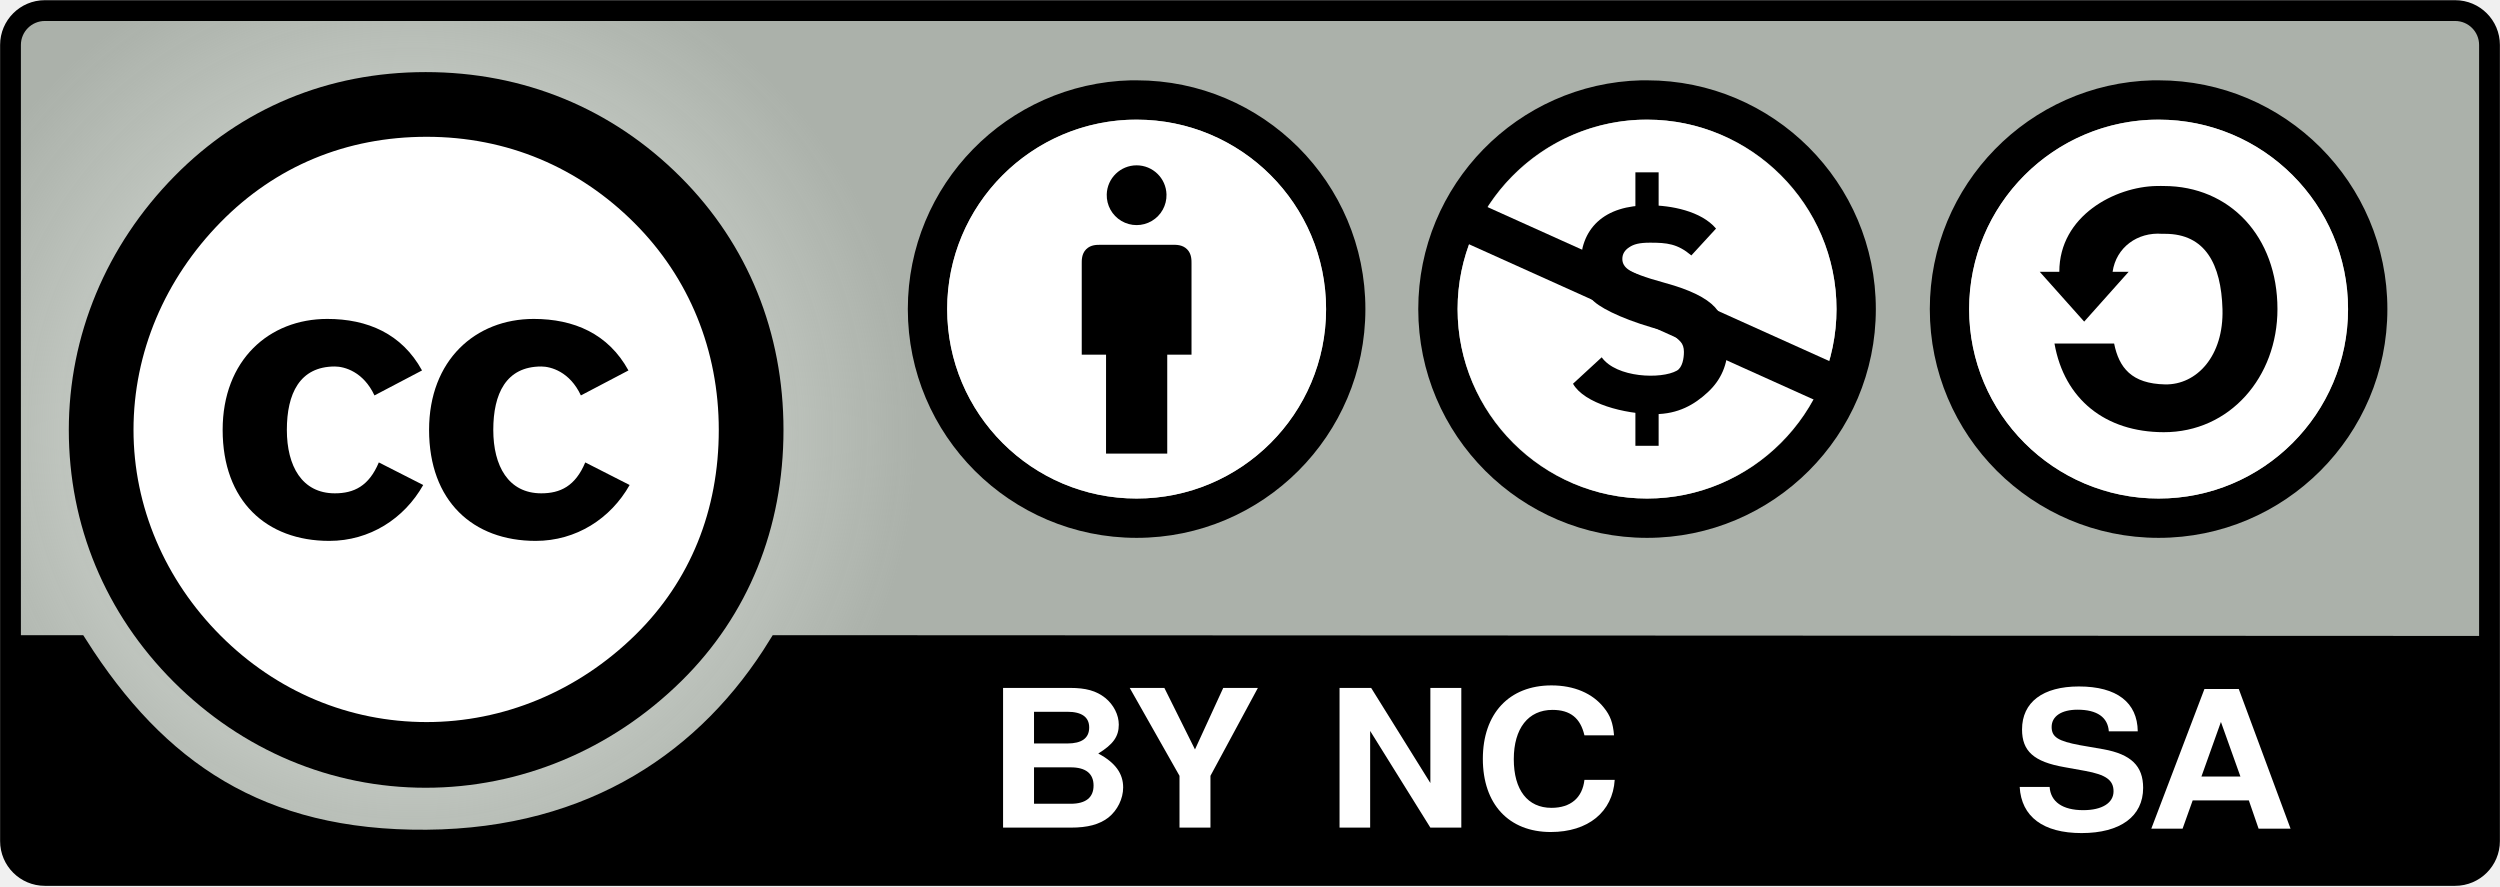
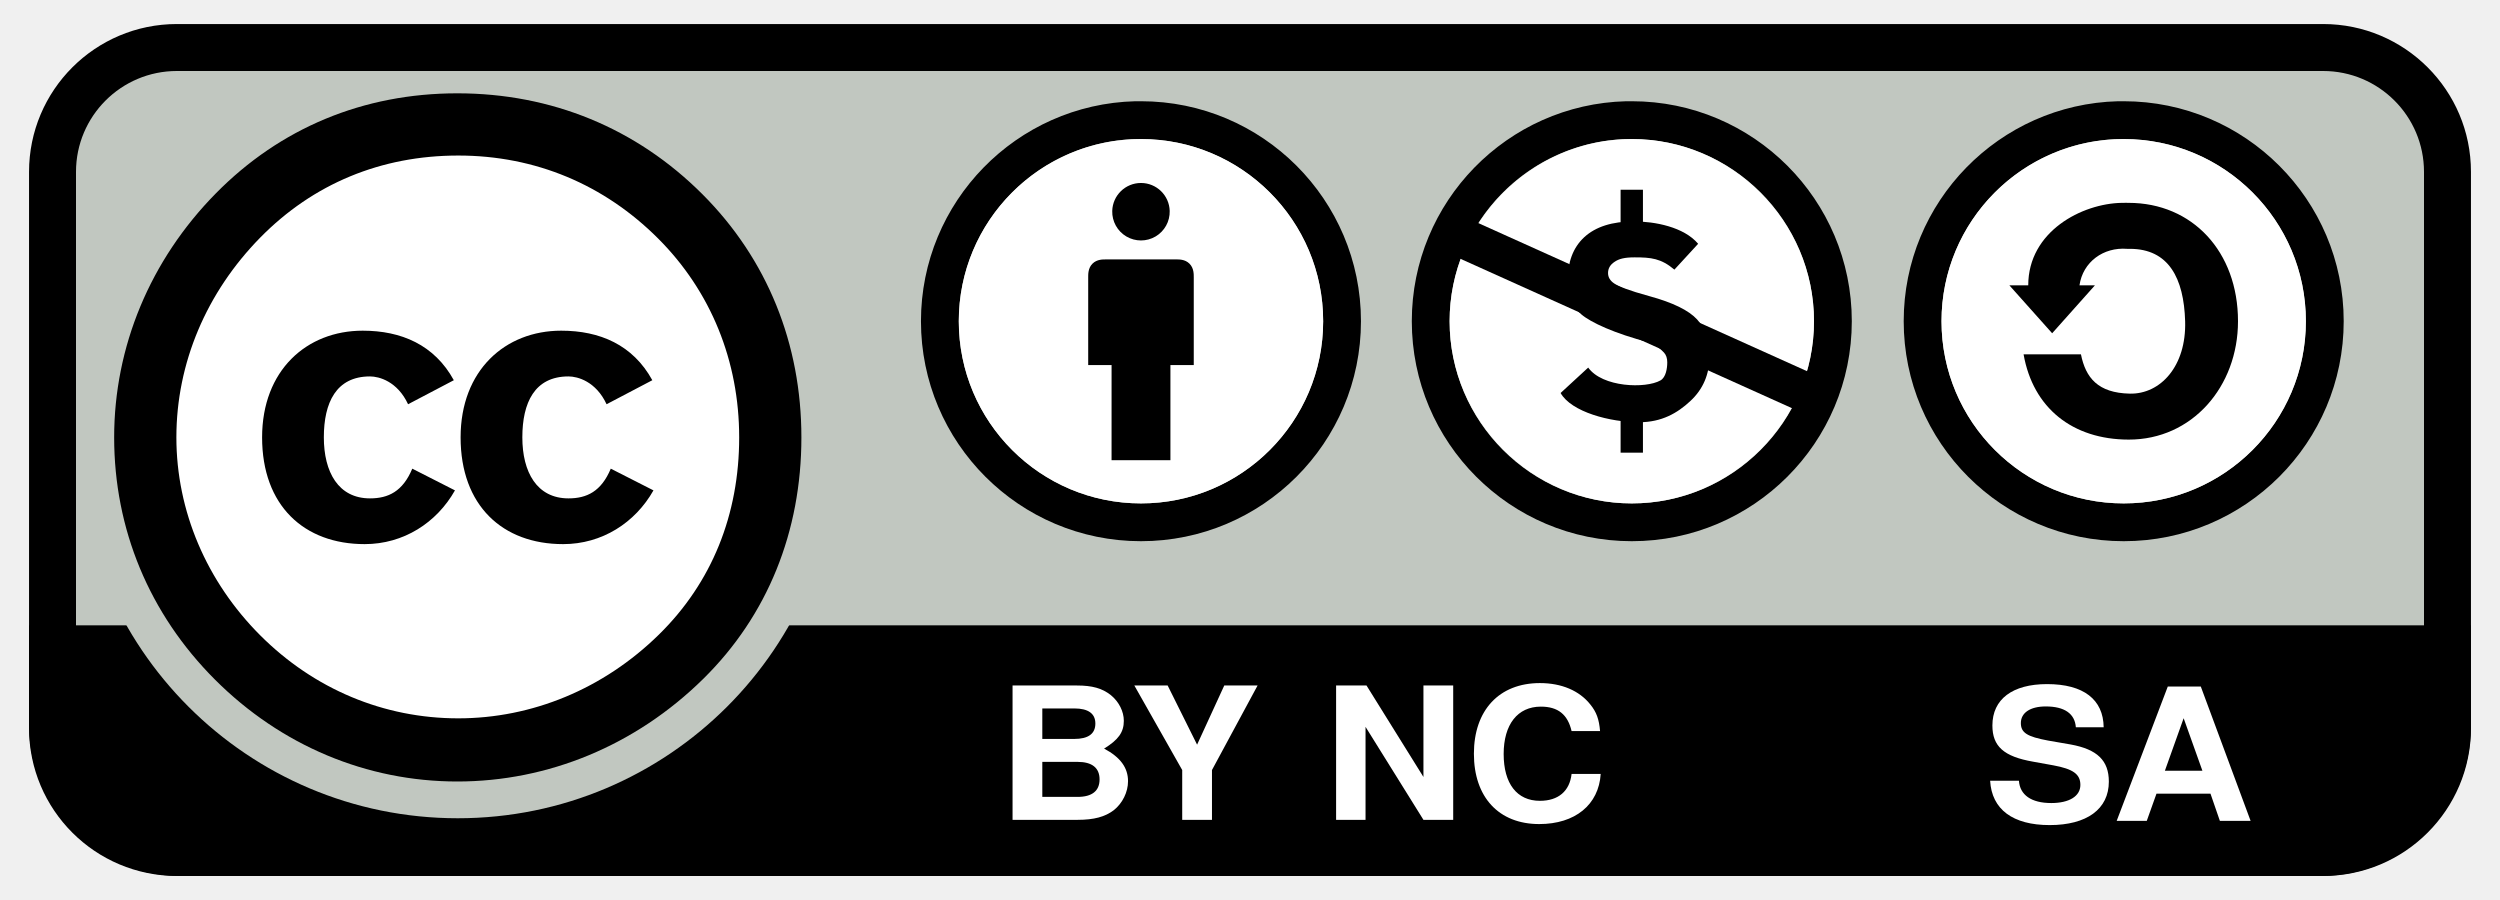
- <svg xmlns="http://www.w3.org/2000/svg" xml:space="preserve" style="fill-rule:evenodd;clip-rule:evenodd" viewBox="2.4 1.2 120.2 42.6">
-   <g>
-     <path d="M0 0h125v45H0z" style="fill:none" />
-     <clipPath id="a">
-       <path d="M0 0h125v45H0z" />
-     </clipPath>
-     <g clip-path="url(#a)">
-       <path d="M119.097 244.011v38.28c0 .911-.74 1.651-1.652 1.651H1.558c-.911 0-1.651-.74-1.651-1.651v-38.28c0-.911.74-1.651 1.651-1.651h115.887c.912 0 1.652.74 1.652 1.651Z" style="fill:url(#b);stroke:#000;stroke-width:1px" transform="translate(2.998 -240.651)" />
-       <path d="M.076 272.89h3.052c3.812 5.997 8.731 9.418 16.783 9.354s13.589-3.928 16.923-9.354l81.957.037-.01 9.369-1.856 1.502H1.935l-1.68-1.414z" style="fill-rule:nonzero;stroke:#000;stroke-width:1px" transform="translate(2.998 -240.651)" />
-       <path d="M36 78.188c0 8.871-7.191 16.062-16.062 16.062S3.875 87.059 3.875 78.188s7.191-16.063 16.063-16.063S36 69.316 36 78.188" style="fill:#fff;fill-rule:nonzero" transform="translate(2.952 -56.317)" />
-       <path d="M19.681 60.977c-4.713 0-8.861 1.744-12.067 4.996-3.3 3.347-5.091 7.684-5.091 12.208 0 4.573 1.744 8.815 5.044 12.114s7.589 5.091 12.114 5.091c4.524 0 8.908-1.791 12.302-5.137 3.205-3.158 4.902-7.353 4.902-12.067 0-4.667-1.697-8.908-4.95-12.161-3.299-3.3-7.541-5.044-12.255-5.044zm.047 3.111c3.865 0 7.306 1.461 9.993 4.148 2.639 2.639 4.053 6.128 4.053 9.945 0 3.865-1.367 7.259-4.006 9.852-2.781 2.733-6.364 4.195-10.04 4.195-3.723 0-7.212-1.461-9.899-4.148s-4.195-6.222-4.195-9.899c0-3.723 1.509-7.258 4.195-9.993 2.64-2.686 6.034-4.1 9.899-4.1" style="fill-rule:nonzero" transform="translate(3.185 -56.311)" />
-       <path d="M19.506 75.322c-.972-1.772-2.63-2.477-4.555-2.477-2.801 0-5.031 1.981-5.031 5.335 0 3.412 2.097 5.337 5.127 5.337 1.944 0 3.602-1.068 4.516-2.687l-2.134-1.086c-.477 1.142-1.201 1.486-2.115 1.486-1.582 0-2.307-1.315-2.307-3.049s.611-3.049 2.307-3.049c.457 0 1.372.247 1.905 1.391z" style="fill-rule:nonzero" transform="translate(3.185 -56.311)" />
-       <path d="M19.506 75.322c-.972-1.772-2.63-2.477-4.555-2.477-2.801 0-5.031 1.981-5.031 5.335 0 3.412 2.097 5.337 5.127 5.337 1.944 0 3.602-1.068 4.516-2.687l-2.134-1.086c-.477 1.142-1.201 1.486-2.115 1.486-1.582 0-2.307-1.315-2.307-3.049s.611-3.049 2.307-3.049c.457 0 1.372.247 1.905 1.391z" style="fill-rule:nonzero" transform="translate(13.11 -56.311)" />
-       <text style="font-family:&quot;Helvetica-Bold&quot;,&quot;Helvetica&quot;;font-weight:700;font-size:9.545px;fill:#fff" transform="matrix(1.0351 0 0 .96606 49.819 40.992)">BY<tspan x="13.101px 15.758px" y="0px 0px"> N</tspan>C</text>
-       <path d="M160.72 59.503c-5.94.15-10.72 5.022-10.72 10.999 0 6.072 4.928 10.999 11 10.999s11-4.928 11-10.999-4.928-10.999-11-10.999c-.095 0-.185-.002-.279 0zm-.011 1.891c.098-.003.192 0 .29 0 5.029 0 9.11 4.08 9.11 9.108s-4.081 9.109-9.11 9.109-9.109-4.08-9.109-9.109c0-4.929 3.927-8.953 8.819-9.108" style="fill-rule:nonzero" transform="translate(-103.952 -54.441)" />
-       <path d="M30.01 31.878c0 14.671-11.893 26.564-26.564 26.564s-26.564-11.893-26.564-26.564S-11.225 5.314 3.446 5.314 30.01 17.207 30.01 31.878" style="fill:#fff;fill-rule:nonzero" transform="matrix(.34292 0 0 .3429 55.868 5.13)" />
-       <path d="M58.485 10.548a1.437 1.437 0 1 1-2.873 0 1.437 1.437 0 0 1 2.873 0M55.578 23.009h2.943v-4.756h1.167v-4.372c-.001-.157.014-.47-.214-.697-.227-.227-.534-.214-.697-.213H55.32c-.162 0-.469-.014-.697.213-.227.228-.212.54-.213.697v4.372h1.169z" />
-       <path d="M134.97 59.753c-5.94.15-10.72 5.022-10.72 10.999 0 6.072 4.928 10.999 11 10.999s11-4.928 11-10.999-4.928-10.999-11-10.999c-.095 0-.185-.002-.279 0zm-.011 1.891c.098-.004.192 0 .29 0 5.029 0 9.11 4.08 9.11 9.108s-4.081 9.109-9.11 9.109-9.109-4.08-9.109-9.109c0-4.929 3.926-8.953 8.819-9.108" style="fill-rule:nonzero" transform="translate(-53.66 -54.691)" />
-       <path d="M144.36 70.752c0 4.997-4.112 9.109-9.109 9.109-4.998 0-9.11-4.112-9.11-9.109s4.112-9.109 9.11-9.109 9.109 4.112 9.109 9.109" style="fill:#fff;fill-rule:nonzero" transform="translate(-53.66 -54.691)" />
-       <path d="M133.07 73.07c.708.991 2.871 1.062 3.613.642.272-.154.34-.6.34-.903q0-.311-.164-.489c-.115-.119-.409-.42-.749-.509-1.724-.445-2.918-1.001-3.386-1.404-.583-.504-.677-.833-.677-1.712 0-.878.253-1.614.823-2.142q.857-.79 2.487-.791c1.038 0 2.498.274 3.21 1.119l-1.187 1.291c-.669-.562-1.167-.613-1.987-.613-.516 0-.785.074-1.003.223q-.328.213-.328.56 0 .312.3.516c.201.143.724.356 1.769.641q1.757.48 2.386 1.166.62.684.619 1.824 0 1.37-.965 2.26c-.638.593-1.423 1.054-2.552 1.054-1.454 0-3.394-.513-3.929-1.462" style="fill-rule:nonzero" transform="translate(-53.66 -54.691)" />
-       <path d="m144.65 73.539-.828 1.815-17.573-7.918.828-1.815 17.574 7.918zM134.69 64.178v2.353h1.117v-2.353zm0 11.032v2.116h1.117V75.21z" style="fill-rule:nonzero" transform="translate(-53.66 -54.691)" />
-       <text style="font-family:&quot;Helvetica-Bold&quot;,&quot;Helvetica&quot;;font-weight:700;font-size:9.545px;fill:#fff" transform="matrix(1.0351 0 0 .96606 99.183 41.043)">SA</text>
-       <path d="M62.221 62.253C56.28 62.404 51.5 67.275 51.5 73.252c0 6.072 4.928 10.999 11 10.999s11-4.928 11-10.999-4.928-10.999-11-10.999c-.095 0-.185-.003-.279 0m-.011 1.891c.098-.004.192 0 .29 0 5.029 0 9.11 4.08 9.11 9.108s-4.081 9.109-9.11 9.109-9.109-4.081-9.109-9.109c0-4.93 3.926-8.953 8.819-9.108" style="fill-rule:nonzero" transform="translate(43.685 -57.191)" />
-       <path d="M30.01 31.878c0 14.671-11.893 26.564-26.564 26.564s-26.564-11.893-26.564-26.564S-11.225 5.314 3.446 5.314 30.01 17.207 30.01 31.878" style="fill:#fff;fill-rule:nonzero" transform="matrix(.34292 0 0 .3429 105.003 5.13)" />
-       <path d="M57.727 71.459h-.942l2.138 2.395 2.137-2.395h-.771c.167-1.169 1.195-1.92 2.383-1.826.047.004.092 0 .139 0 1.935 0 2.698 1.463 2.761 3.62.066 2.251-1.239 3.65-2.761 3.62-1.606-.032-2.215-.8-2.449-1.966h-2.868c.472 2.685 2.449 4.26 5.253 4.264 3.174.006 5.468-2.649 5.468-5.918 0-3.491-2.293-5.919-5.468-5.919-.094 0-.186-.006-.28 0q-.031.001-.064 0c-1.984.033-4.676 1.423-4.676 4.125" style="fill-rule:nonzero" transform="translate(43.685 -57.191)" />
-     </g>
-   </g>
-   <defs>
-     <radialGradient id="b" cx="0" cy="0" r="1" gradientTransform="matrix(24.2247 .15349 -.15345 24.2193 19.279 262.755)" gradientUnits="userSpaceOnUse">
-       <stop offset="0" style="stop-color:#a3b0a1;stop-opacity:0" />
-       <stop offset="1" style="stop-color:#abb1aa;stop-opacity:1" />
-     </radialGradient>
-   </defs>
+ <svg xmlns="http://www.w3.org/2000/svg" xml:space="preserve" style="fill-rule:evenodd;clip-rule:evenodd;stroke-linejoin:round;stroke-miterlimit:2" viewBox="0 0 125 45">
+   <path d="M0 0h125v45H0z" style="fill:none" />
+   <path d="M118.91-81.125v25.632a7.98 7.98 0 0 1-7.975 7.975H7.694A7.98 7.98 0 0 1-.28-55.493v-25.632A7.98 7.98 0 0 1 7.694-89.1h103.241a7.98 7.98 0 0 1 7.975 7.975" style="fill:#c1c7c0" transform="translate(3.185 90.809)" />
+   <path d="M123.547 31.265v5.037a7.5 7.5 0 0 1-7.496 7.496H8.998a7.55 7.55 0 0 1-7.546-7.547v-4.986z" />
+   <path d="M36 78.188c0 8.871-7.191 16.062-16.062 16.062S3.875 87.059 3.875 78.188s7.191-16.063 16.063-16.063S36 69.316 36 78.188Z" style="fill:#fff;fill-rule:nonzero;stroke:#c1c7c0;stroke-width:1.86px" transform="translate(.547 -65.748)scale(1.12062)" />
+   <path d="M36 78.188c0 8.871-7.191 16.062-16.062 16.062S3.875 87.059 3.875 78.188s7.191-16.063 16.063-16.063S36 69.316 36 78.188" style="fill:#fff;fill-rule:nonzero" transform="translate(2.952 -56.317)" />
+   <path d="M19.681 60.977c-4.713 0-8.861 1.744-12.067 4.996-3.3 3.347-5.091 7.684-5.091 12.208 0 4.573 1.744 8.815 5.044 12.114s7.589 5.091 12.114 5.091c4.524 0 8.908-1.791 12.302-5.137 3.205-3.158 4.902-7.353 4.902-12.067 0-4.667-1.697-8.908-4.95-12.161-3.299-3.3-7.541-5.044-12.255-5.044zm.047 3.111c3.865 0 7.306 1.461 9.993 4.148 2.639 2.639 4.053 6.128 4.053 9.945 0 3.865-1.367 7.259-4.006 9.852-2.781 2.733-6.364 4.195-10.04 4.195-3.723 0-7.212-1.461-9.899-4.148s-4.195-6.222-4.195-9.899c0-3.723 1.509-7.258 4.195-9.993 2.64-2.686 6.034-4.1 9.899-4.1" style="fill-rule:nonzero" transform="translate(3.185 -56.311)" />
+   <path d="M19.506 75.322c-.972-1.772-2.63-2.477-4.555-2.477-2.801 0-5.031 1.981-5.031 5.335 0 3.412 2.097 5.337 5.127 5.337 1.944 0 3.602-1.068 4.516-2.687l-2.134-1.086c-.477 1.142-1.201 1.486-2.115 1.486-1.582 0-2.307-1.315-2.307-3.049s.611-3.049 2.307-3.049c.457 0 1.372.247 1.905 1.391z" style="fill-rule:nonzero" transform="translate(3.185 -56.311)" />
+   <path d="M19.506 75.322c-.972-1.772-2.63-2.477-4.555-2.477-2.801 0-5.031 1.981-5.031 5.335 0 3.412 2.097 5.337 5.127 5.337 1.944 0 3.602-1.068 4.516-2.687l-2.134-1.086c-.477 1.142-1.201 1.486-2.115 1.486-1.582 0-2.307-1.315-2.307-3.049s.611-3.049 2.307-3.049c.457 0 1.372.247 1.905 1.391z" style="fill-rule:nonzero" transform="translate(13.11 -56.311)" />
+   <text style="font-family:&quot;Helvetica-Bold&quot;,&quot;Helvetica&quot;;font-weight:700;font-size:9.545px;fill:#fff" transform="matrix(1.0351 0 0 .96606 49.819 40.992)">BY<tspan x="13.101px 15.758px" y="0px 0px"> N</tspan>C</text>
+   <path d="M160.72 59.503c-5.94.15-10.72 5.022-10.72 10.999 0 6.072 4.928 10.999 11 10.999s11-4.928 11-10.999-4.928-10.999-11-10.999c-.095 0-.185-.002-.279 0zm-.011 1.891c.098-.003.192 0 .29 0 5.029 0 9.11 4.08 9.11 9.108s-4.081 9.109-9.11 9.109-9.109-4.08-9.109-9.109c0-4.929 3.927-8.953 8.819-9.108" style="fill-rule:nonzero" transform="translate(-103.952 -54.441)" />
+   <path d="M30.01 31.878c0 14.671-11.893 26.564-26.564 26.564s-26.564-11.893-26.564-26.564S-11.225 5.314 3.446 5.314 30.01 17.207 30.01 31.878" style="fill:#fff;fill-rule:nonzero" transform="matrix(.34292 0 0 .3429 55.868 5.13)" />
+   <path d="M58.485 10.548a1.437 1.437 0 1 1-2.873 0 1.437 1.437 0 0 1 2.873 0M55.578 23.009h2.943v-4.756h1.167v-4.372c-.001-.157.014-.47-.214-.697-.227-.227-.534-.214-.697-.213H55.32c-.162 0-.469-.014-.697.213-.227.228-.212.54-.213.697v4.372h1.169z" />
+   <path d="M134.97 59.753c-5.94.15-10.72 5.022-10.72 10.999 0 6.072 4.928 10.999 11 10.999s11-4.928 11-10.999-4.928-10.999-11-10.999c-.095 0-.185-.002-.279 0zm-.011 1.891c.098-.004.192 0 .29 0 5.029 0 9.11 4.08 9.11 9.108s-4.081 9.109-9.11 9.109-9.109-4.08-9.109-9.109c0-4.929 3.926-8.953 8.819-9.108" style="fill-rule:nonzero" transform="translate(-53.66 -54.691)" />
+   <path d="M144.36 70.752c0 4.997-4.112 9.109-9.109 9.109-4.998 0-9.11-4.112-9.11-9.109s4.112-9.109 9.11-9.109 9.109 4.112 9.109 9.109" style="fill:#fff;fill-rule:nonzero" transform="translate(-53.66 -54.691)" />
+   <path d="M133.07 73.07c.708.991 2.871 1.062 3.613.642.272-.154.34-.6.34-.903q0-.311-.164-.489c-.115-.119-.409-.42-.749-.509-1.724-.445-2.918-1.001-3.386-1.404-.583-.504-.677-.833-.677-1.712 0-.878.253-1.614.823-2.142q.857-.79 2.487-.791c1.038 0 2.498.274 3.21 1.119l-1.187 1.291c-.669-.562-1.167-.613-1.987-.613-.516 0-.785.074-1.003.223q-.328.213-.328.56 0 .312.3.516c.201.143.724.356 1.769.641q1.757.48 2.386 1.166.62.684.619 1.824 0 1.37-.965 2.26c-.638.593-1.423 1.054-2.552 1.054-1.454 0-3.394-.513-3.929-1.462" style="fill-rule:nonzero" transform="translate(-53.66 -54.691)" />
+   <path d="m144.65 73.539-.828 1.815-17.573-7.918.828-1.815 17.574 7.918zM134.69 64.178v2.353h1.117v-2.353zm0 11.032v2.116h1.117V75.21z" style="fill-rule:nonzero" transform="translate(-53.66 -54.691)" />
+   <text style="font-family:&quot;Helvetica-Bold&quot;,&quot;Helvetica&quot;;font-weight:700;font-size:9.545px;fill:#fff" transform="matrix(1.0351 0 0 .96606 99.183 41.043)">SA</text>
+   <path d="M62.221 62.253C56.28 62.404 51.5 67.275 51.5 73.252c0 6.072 4.928 10.999 11 10.999s11-4.928 11-10.999-4.928-10.999-11-10.999c-.095 0-.185-.003-.279 0m-.011 1.891c.098-.004.192 0 .29 0 5.029 0 9.11 4.08 9.11 9.108s-4.081 9.109-9.11 9.109-9.109-4.081-9.109-9.109c0-4.93 3.926-8.953 8.819-9.108" style="fill-rule:nonzero" transform="translate(43.685 -57.191)" />
+   <path d="M30.01 31.878c0 14.671-11.893 26.564-26.564 26.564s-26.564-11.893-26.564-26.564S-11.225 5.314 3.446 5.314 30.01 17.207 30.01 31.878" style="fill:#fff;fill-rule:nonzero" transform="matrix(.34292 0 0 .3429 105.003 5.13)" />
+   <path d="M57.727 71.459h-.942l2.138 2.395 2.137-2.395h-.771c.167-1.169 1.195-1.92 2.383-1.826.047.004.092 0 .139 0 1.935 0 2.698 1.463 2.761 3.62.066 2.251-1.239 3.65-2.761 3.62-1.606-.032-2.215-.8-2.449-1.966h-2.868c.472 2.685 2.449 4.26 5.253 4.264 3.174.006 5.468-2.649 5.468-5.918 0-3.491-2.293-5.919-5.468-5.919-.094 0-.186-.006-.28 0q-.031.001-.064 0c-1.984.033-4.676 1.423-4.676 4.125" style="fill-rule:nonzero" transform="translate(43.685 -57.191)" />
+   <path d="M123.548 8.592v27.816c0 4.079-3.311 7.39-7.39 7.39H8.842a7.393 7.393 0 0 1-7.39-7.39V8.592c0-4.079 3.312-7.39 7.39-7.39h107.316c4.079 0 7.39 3.311 7.39 7.39m-2.348 0a5.044 5.044 0 0 0-5.042-5.042H8.842A5.044 5.044 0 0 0 3.8 8.592v27.816a5.044 5.044 0 0 0 5.042 5.042h107.316a5.044 5.044 0 0 0 5.042-5.042z" />
</svg>
